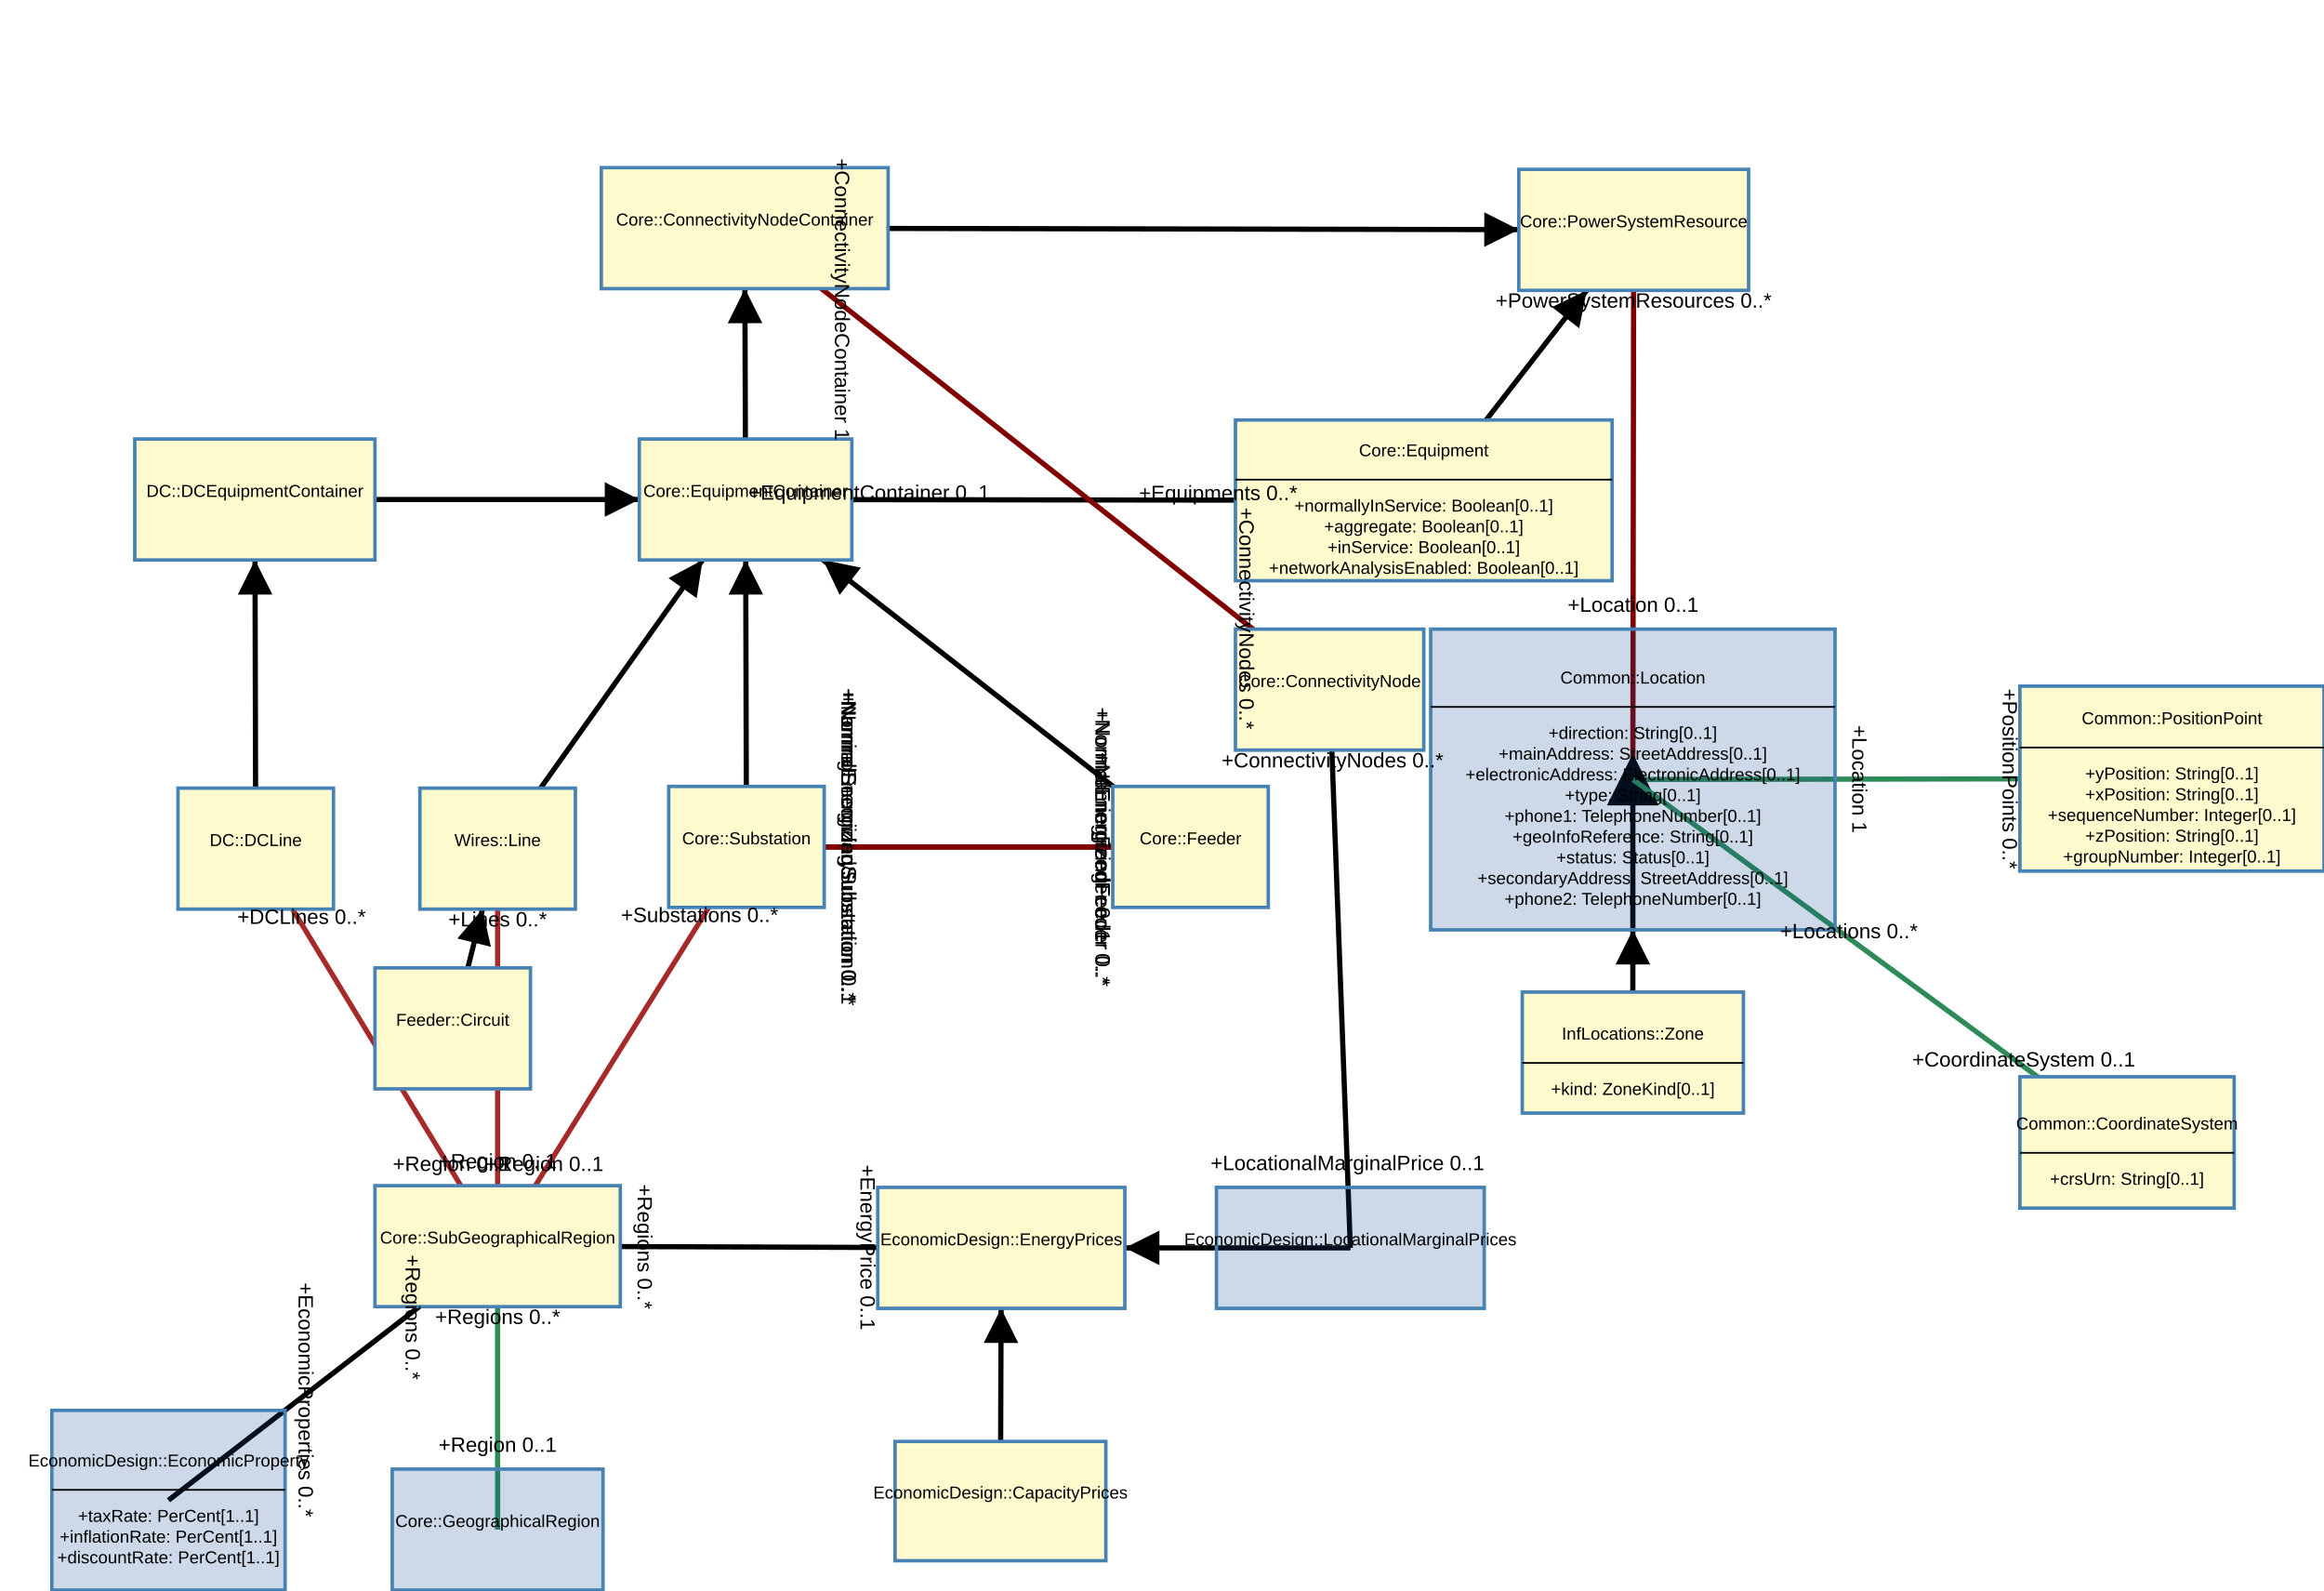
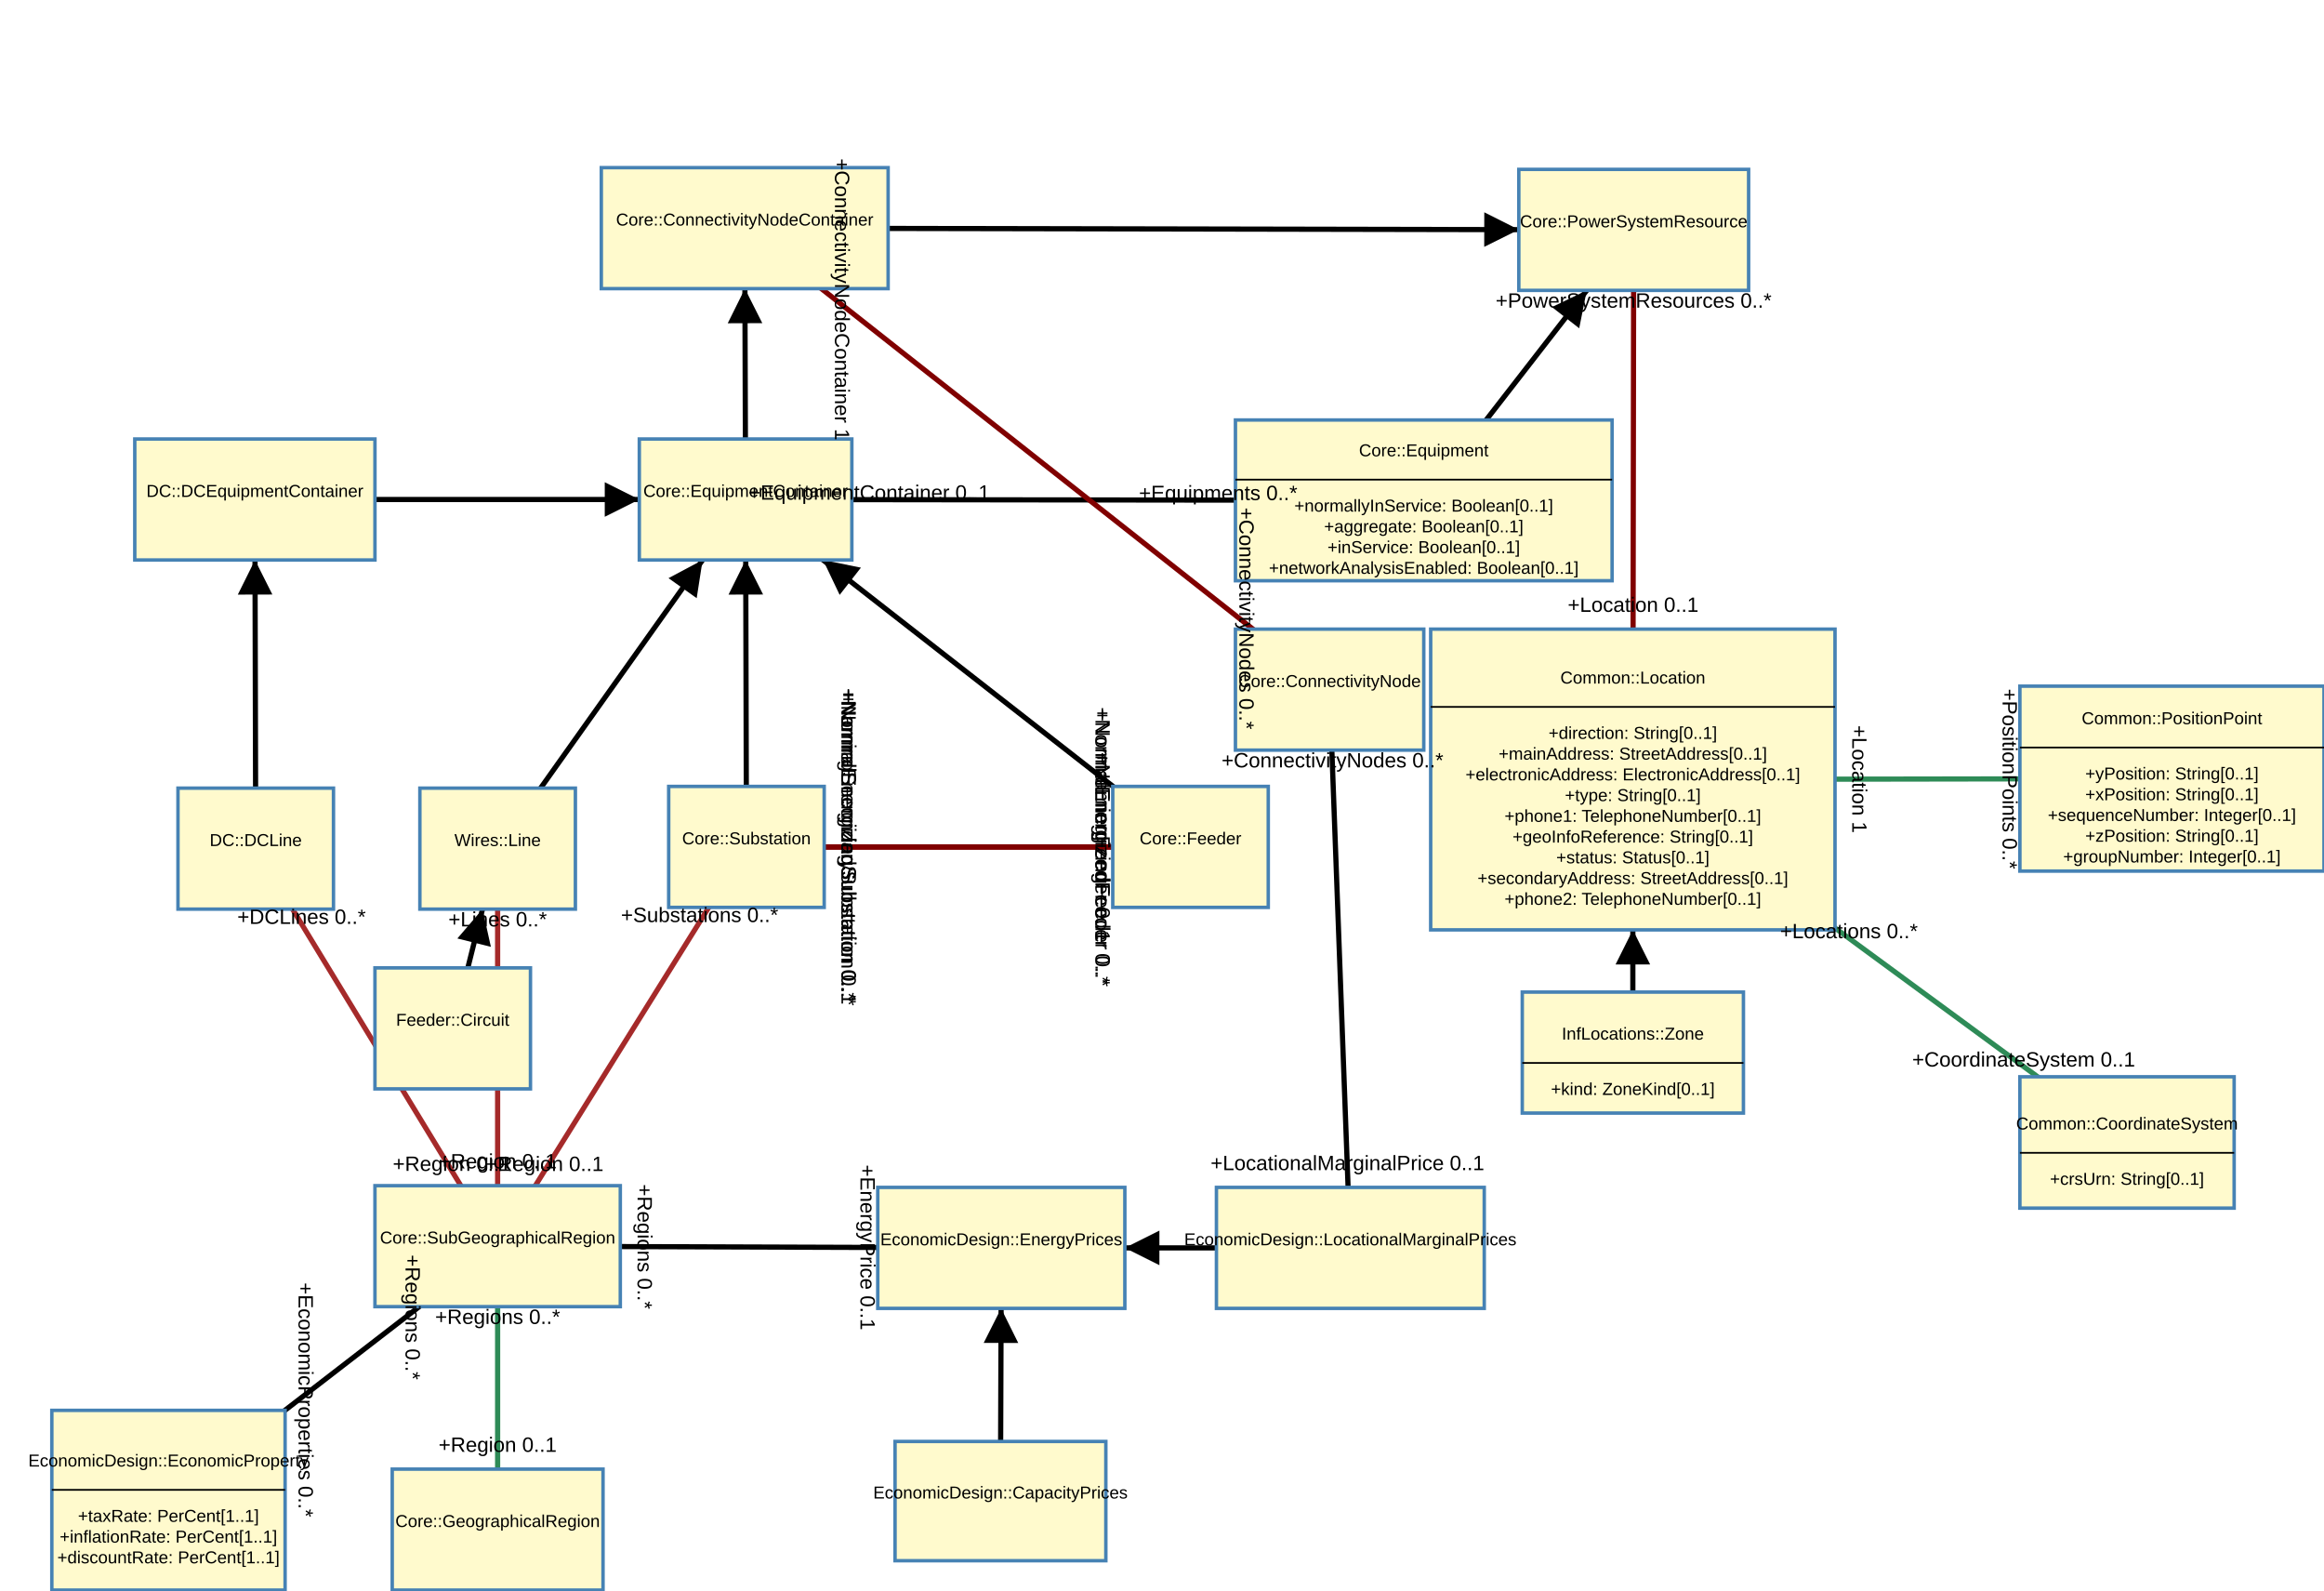
<svg xmlns="http://www.w3.org/2000/svg" width="1345" height="920">
  <g class="zoom-group">
    <defs>
      <marker id="arrowhead" viewBox="-0 -5 10 10" refX="5" refY="0" orient="auto" markerWidth="10" markerHeight="10" xoverflow="visible">
        <path d="M 0,-5 L 10 ,0 L 0,5" fill="black" style="stroke: none;" />
      </marker>
    </defs>
    <line class="link" x1="431" y1="132" x2="945.5" y2="133" stroke="#000000" stroke-width="3" marker-end="url(#arrowhead)" />
    <line class="link" x1="945" y1="451" x2="1257" y2="450.5" stroke="#2e8b57" stroke-width="3" />
    <line class="link" x1="945" y1="451" x2="945.5" y2="133" stroke="#800000" stroke-width="3" />
    <line class="link" x1="945" y1="609" x2="945" y2="451" stroke="#000000" stroke-width="3" marker-end="url(#arrowhead)" />
    <line class="link" x1="288" y1="885" x2="288" y2="721" stroke="#2e8b57" stroke-width="3" />
    <line class="link" x1="288" y1="721" x2="432" y2="490" stroke="#a52a2a" stroke-width="3" />
    <line class="link" x1="288" y1="721" x2="288" y2="491" stroke="#a52a2a" stroke-width="3" />
    <line class="link" x1="288" y1="491" x2="431.5" y2="289" stroke="#000000" stroke-width="3" marker-end="url(#arrowhead)" />
    <line class="link" x1="432" y1="490" x2="431.5" y2="289" stroke="#000000" stroke-width="3" marker-end="url(#arrowhead)" />
    <line class="link" x1="689" y1="490" x2="432" y2="490" stroke="#800000" stroke-width="3" />
    <line class="link" x1="689" y1="490" x2="432" y2="490" stroke="#800000" stroke-width="3" />
    <line class="link" x1="689" y1="490" x2="432" y2="490" stroke="#800000" stroke-width="3" />
    <line class="link" x1="689" y1="490" x2="431.5" y2="289" stroke="#000000" stroke-width="3" marker-end="url(#arrowhead)" />
    <line class="link" x1="431.5" y1="289" x2="431" y2="132" stroke="#000000" stroke-width="3" marker-end="url(#arrowhead)" />
    <line class="link" x1="148" y1="491" x2="288" y2="721" stroke="#a52a2a" stroke-width="3" />
    <line class="link" x1="147.5" y1="289" x2="431.5" y2="289" stroke="#000000" stroke-width="3" marker-end="url(#arrowhead)" />
    <line class="link" x1="148" y1="491" x2="147.5" y2="289" stroke="#000000" stroke-width="3" marker-end="url(#arrowhead)" />
    <line class="link" x1="945" y1="451" x2="1231" y2="661" stroke="#2e8b57" stroke-width="3" />
    <line class="link" x1="262" y1="595" x2="288" y2="491" stroke="#000000" stroke-width="3" marker-end="url(#arrowhead)" />
    <line class="link" x1="824" y1="289.5" x2="945.5" y2="133" stroke="#000000" stroke-width="3" marker-end="url(#arrowhead)" />
    <line class="link" x1="431.5" y1="289" x2="824" y2="289.5" stroke="#000000" stroke-width="3" />
    <line class="link" x1="579" y1="868.5" x2="579.5" y2="722" stroke="#000000" stroke-width="3" marker-end="url(#arrowhead)" />
    <line class="link" x1="781.5" y1="722" x2="579.5" y2="722" stroke="#000000" stroke-width="3" marker-end="url(#arrowhead)" />
    <line class="link" x1="97.5" y1="868" x2="288" y2="721" stroke="#000000" stroke-width="3" />
    <line class="link" x1="579.5" y1="722" x2="288" y2="721" stroke="#000000" stroke-width="3" />
    <line class="link" x1="769.5" y1="399" x2="431" y2="132" stroke="#800000" stroke-width="3" />
    <line class="link" x1="781.5" y1="722" x2="769.5" y2="399" stroke="#000000" stroke-width="3" />
    <line class="arrow" x2="869" y2="132.851" x1="431" y1="132" stroke="#000000" stroke-width="2" marker-end="url(#arrowhead)" />
    <line class="arrow" x2="945" y2="548" x1="945" y1="609" stroke="#000000" stroke-width="2" marker-end="url(#arrowhead)" />
    <line class="arrow" x2="400.845" y2="332.152" x1="288" y1="491" stroke="#000000" stroke-width="2" marker-end="url(#arrowhead)" />
    <line class="arrow" x2="431.612" y2="334" x1="432" y1="490" stroke="#000000" stroke-width="2" marker-end="url(#arrowhead)" />
    <line class="arrow" x2="484.221" y2="330.153" x1="689" y1="490" stroke="#000000" stroke-width="2" marker-end="url(#arrowhead)" />
    <line class="arrow" x2="431.143" y2="177" x1="431.5" y1="289" stroke="#000000" stroke-width="2" marker-end="url(#arrowhead)" />
    <line class="arrow" x2="360" y2="289" x1="147.5" y1="289" stroke="#000000" stroke-width="2" marker-end="url(#arrowhead)" />
    <line class="arrow" x2="147.611" y2="334" x1="148" y1="491" stroke="#000000" stroke-width="2" marker-end="url(#arrowhead)" />
    <line class="arrow" x2="276.825" y2="535.701" x1="262" y1="595" stroke="#000000" stroke-width="2" marker-end="url(#arrowhead)" />
    <line class="arrow" x2="912.195" y2="175.899" x1="824" y1="289.5" stroke="#000000" stroke-width="2" marker-end="url(#arrowhead)" />
    <line class="arrow" x2="579.346" y2="767" x1="579" y1="868.5" stroke="#000000" stroke-width="2" marker-end="url(#arrowhead)" />
    <line class="arrow" x2="661" y2="722" x1="781.5" y1="722" stroke="#000000" stroke-width="2" marker-end="url(#arrowhead)" />
    <g class="draggable" transform="translate(828, 364)">
-       <rect class="box" width="234" height="174" style="fill: #13499135; stroke: steelblue; stroke-width: 2px; cursor: move;" />
+       <rect class="box" width="234" height="174" style="fill: #fffacd; stroke: steelblue; stroke-width: 2px; cursor: move;" />
      <text class="text" x="117" y="28" dy=".35em" text-anchor="middle" style="font-family: Arial, sans-serif; fill: black; font-size: 10px; pointer-events: none;">Common::Location</text>
      <line x1="0" x2="234" y1="45" y2="45" stroke="black" stroke-width="1" />
      <text class="text" x="117" y="60" dy=".35em" text-anchor="middle" style="font-family: Arial, sans-serif; fill: black; font-size: 10px; pointer-events: none;">+direction: String[0..1]</text>
      <text class="text" x="117" y="72" dy=".35em" text-anchor="middle" style="font-family: Arial, sans-serif; fill: black; font-size: 10px; pointer-events: none;">+mainAddress: StreetAddress[0..1]</text>
      <text class="text" x="117" y="84" dy=".35em" text-anchor="middle" style="font-family: Arial, sans-serif; fill: black; font-size: 10px; pointer-events: none;">+electronicAddress: ElectronicAddress[0..1]</text>
      <text class="text" x="117" y="96" dy=".35em" text-anchor="middle" style="font-family: Arial, sans-serif; fill: black; font-size: 10px; pointer-events: none;">+type: String[0..1]</text>
      <text class="text" x="117" y="108" dy=".35em" text-anchor="middle" style="font-family: Arial, sans-serif; fill: black; font-size: 10px; pointer-events: none;">+phone1: TelephoneNumber[0..1]</text>
      <text class="text" x="117" y="120" dy=".35em" text-anchor="middle" style="font-family: Arial, sans-serif; fill: black; font-size: 10px; pointer-events: none;">+geoInfoReference: String[0..1]</text>
      <text class="text" x="117" y="132" dy=".35em" text-anchor="middle" style="font-family: Arial, sans-serif; fill: black; font-size: 10px; pointer-events: none;">+status: Status[0..1]</text>
      <text class="text" x="117" y="144" dy=".35em" text-anchor="middle" style="font-family: Arial, sans-serif; fill: black; font-size: 10px; pointer-events: none;">+secondaryAddress: StreetAddress[0..1]</text>
      <text class="text" x="117" y="156" dy=".35em" text-anchor="middle" style="font-family: Arial, sans-serif; fill: black; font-size: 10px; pointer-events: none;">+phone2: TelephoneNumber[0..1]</text>
    </g>
    <g class="draggable" transform="translate(1169, 397)">
      <rect class="box" width="176" height="107" style="fill: #fffacd; stroke: steelblue; stroke-width: 2px; cursor: move;" />
      <text class="text" x="88" y="18.5" dy=".35em" text-anchor="middle" style="font-family: Arial, sans-serif; fill: black; font-size: 10px; pointer-events: none;">Common::PositionPoint</text>
      <line x1="0" x2="176" y1="35.5" y2="35.5" stroke="black" stroke-width="1" />
      <text class="text" x="88" y="50.5" dy=".35em" text-anchor="middle" style="font-family: Arial, sans-serif; fill: black; font-size: 10px; pointer-events: none;">+yPosition: String[0..1]</text>
      <text class="text" x="88" y="62.5" dy=".35em" text-anchor="middle" style="font-family: Arial, sans-serif; fill: black; font-size: 10px; pointer-events: none;">+xPosition: String[0..1]</text>
      <text class="text" x="88" y="74.5" dy=".35em" text-anchor="middle" style="font-family: Arial, sans-serif; fill: black; font-size: 10px; pointer-events: none;">+sequenceNumber: Integer[0..1]</text>
      <text class="text" x="88" y="86.5" dy=".35em" text-anchor="middle" style="font-family: Arial, sans-serif; fill: black; font-size: 10px; pointer-events: none;">+zPosition: String[0..1]</text>
      <text class="text" x="88" y="98.5" dy=".35em" text-anchor="middle" style="font-family: Arial, sans-serif; fill: black; font-size: 10px; pointer-events: none;">+groupNumber: Integer[0..1]</text>
    </g>
    <g class="draggable" transform="translate(879, 98)">
      <rect class="box" width="133" height="70" style="fill: #fffacd; stroke: steelblue; stroke-width: 2px; cursor: move;" />
      <text class="text" x="66.5" y="30" dy=".35em" text-anchor="middle" style="font-family: Arial, sans-serif; fill: black; font-size: 10px; pointer-events: none;">Core::PowerSystemResource</text>
    </g>
    <g class="draggable" transform="translate(881, 574)">
      <rect class="box" width="128" height="70" style="fill: #fffacd; stroke: steelblue; stroke-width: 2px; cursor: move;" />
      <text class="text" x="64" y="24" dy=".35em" text-anchor="middle" style="font-family: Arial, sans-serif; fill: black; font-size: 10px; pointer-events: none;">InfLocations::Zone</text>
      <line x1="0" x2="128" y1="41" y2="41" stroke="black" stroke-width="1" />
      <text class="text" x="64" y="56" dy=".35em" text-anchor="middle" style="font-family: Arial, sans-serif; fill: black; font-size: 10px; pointer-events: none;">+kind: ZoneKind[0..1]</text>
    </g>
    <g class="draggable" transform="translate(227, 850)">
-       <rect class="box" width="122" height="70" style="fill: #13499135; stroke: steelblue; stroke-width: 2px; cursor: move;" />
+       <rect class="box" width="122" height="70" style="fill: #fffacd; stroke: steelblue; stroke-width: 2px; cursor: move;" />
      <text class="text" x="61" y="30" dy=".35em" text-anchor="middle" style="font-family: Arial, sans-serif; fill: black; font-size: 10px; pointer-events: none;">Core::GeographicalRegion</text>
    </g>
    <g class="draggable" transform="translate(217, 686)">
      <rect class="box" width="142" height="70" style="fill: #fffacd; stroke: steelblue; stroke-width: 2px; cursor: move;" />
      <text class="text" x="71" y="30" dy=".35em" text-anchor="middle" style="font-family: Arial, sans-serif; fill: black; font-size: 10px; pointer-events: none;">Core::SubGeographicalRegion</text>
    </g>
    <g class="draggable" transform="translate(387, 455)">
      <rect class="box" width="90" height="70" style="fill: #fffacd; stroke: steelblue; stroke-width: 2px; cursor: move;" />
      <text class="text" x="45" y="30" dy=".35em" text-anchor="middle" style="font-family: Arial, sans-serif; fill: black; font-size: 10px; pointer-events: none;">Core::Substation</text>
    </g>
    <g class="draggable" transform="translate(243, 456)">
      <rect class="box" width="90" height="70" style="fill: #fffacd; stroke: steelblue; stroke-width: 2px; cursor: move;" />
      <text class="text" x="45" y="30" dy=".35em" text-anchor="middle" style="font-family: Arial, sans-serif; fill: black; font-size: 10px; pointer-events: none;">Wires::Line</text>
    </g>
    <g class="draggable" transform="translate(370, 254)">
      <rect class="box" width="123" height="70" style="fill: #fffacd; stroke: steelblue; stroke-width: 2px; cursor: move;" />
      <text class="text" x="61.5" y="30" dy=".35em" text-anchor="middle" style="font-family: Arial, sans-serif; fill: black; font-size: 10px; pointer-events: none;">Core::EquipmentContainer</text>
    </g>
    <g class="draggable" transform="translate(644, 455)">
      <rect class="box" width="90" height="70" style="fill: #fffacd; stroke: steelblue; stroke-width: 2px; cursor: move;" />
      <text class="text" x="45" y="30" dy=".35em" text-anchor="middle" style="font-family: Arial, sans-serif; fill: black; font-size: 10px; pointer-events: none;">Core::Feeder</text>
    </g>
    <g class="draggable" transform="translate(348, 97)">
      <rect class="box" width="166" height="70" style="fill: #fffacd; stroke: steelblue; stroke-width: 2px; cursor: move;" />
      <text class="text" x="83" y="30" dy=".35em" text-anchor="middle" style="font-family: Arial, sans-serif; fill: black; font-size: 10px; pointer-events: none;">Core::ConnectivityNodeContainer</text>
    </g>
    <g class="draggable" transform="translate(103, 456)">
      <rect class="box" width="90" height="70" style="fill: #fffacd; stroke: steelblue; stroke-width: 2px; cursor: move;" />
      <text class="text" x="45" y="30" dy=".35em" text-anchor="middle" style="font-family: Arial, sans-serif; fill: black; font-size: 10px; pointer-events: none;">DC::DCLine</text>
    </g>
    <g class="draggable" transform="translate(78, 254)">
      <rect class="box" width="139" height="70" style="fill: #fffacd; stroke: steelblue; stroke-width: 2px; cursor: move;" />
      <text class="text" x="69.5" y="30" dy=".35em" text-anchor="middle" style="font-family: Arial, sans-serif; fill: black; font-size: 10px; pointer-events: none;">DC::DCEquipmentContainer</text>
    </g>
    <g class="draggable" transform="translate(1169, 623)">
      <rect class="box" width="124" height="76" style="fill: #fffacd; stroke: steelblue; stroke-width: 2px; cursor: move;" />
      <text class="text" x="62" y="27" dy=".35em" text-anchor="middle" style="font-family: Arial, sans-serif; fill: black; font-size: 10px; pointer-events: none;">Common::CoordinateSystem</text>
      <line x1="0" x2="124" y1="44" y2="44" stroke="black" stroke-width="1" />
      <text class="text" x="62" y="59" dy=".35em" text-anchor="middle" style="font-family: Arial, sans-serif; fill: black; font-size: 10px; pointer-events: none;">+crsUrn: String[0..1]</text>
    </g>
    <g class="draggable" transform="translate(217, 560)">
      <rect class="box" width="90" height="70" style="fill: #fffacd; stroke: steelblue; stroke-width: 2px; cursor: move;" />
      <text class="text" x="45" y="30" dy=".35em" text-anchor="middle" style="font-family: Arial, sans-serif; fill: black; font-size: 10px; pointer-events: none;">Feeder::Circuit</text>
    </g>
    <g class="draggable" transform="translate(715, 243)">
      <rect class="box" width="218" height="93" style="fill: #fffacd; stroke: steelblue; stroke-width: 2px; cursor: move;" />
      <text class="text" x="109" y="17.5" dy=".35em" text-anchor="middle" style="font-family: Arial, sans-serif; fill: black; font-size: 10px; pointer-events: none;">Core::Equipment</text>
      <line x1="0" x2="218" y1="34.5" y2="34.5" stroke="black" stroke-width="1" />
      <text class="text" x="109" y="49.5" dy=".35em" text-anchor="middle" style="font-family: Arial, sans-serif; fill: black; font-size: 10px; pointer-events: none;">+normallyInService: Boolean[0..1]</text>
      <text class="text" x="109" y="61.5" dy=".35em" text-anchor="middle" style="font-family: Arial, sans-serif; fill: black; font-size: 10px; pointer-events: none;">+aggregate: Boolean[0..1]</text>
      <text class="text" x="109" y="73.5" dy=".35em" text-anchor="middle" style="font-family: Arial, sans-serif; fill: black; font-size: 10px; pointer-events: none;">+inService: Boolean[0..1]</text>
      <text class="text" x="109" y="85.5" dy=".35em" text-anchor="middle" style="font-family: Arial, sans-serif; fill: black; font-size: 10px; pointer-events: none;">+networkAnalysisEnabled: Boolean[0..1]</text>
    </g>
    <g class="draggable" transform="translate(508, 687)">
      <rect class="box" width="143" height="70" style="fill: #fffacd; stroke: steelblue; stroke-width: 2px; cursor: move;" />
      <text class="text" x="71.5" y="30" dy=".35em" text-anchor="middle" style="font-family: Arial, sans-serif; fill: black; font-size: 10px; pointer-events: none;">EconomicDesign::EnergyPrices</text>
    </g>
    <g class="draggable" transform="translate(518, 834)">
      <rect class="box" width="122" height="69" style="fill: #fffacd; stroke: steelblue; stroke-width: 2px; cursor: move;" />
      <text class="text" x="61" y="29.5" dy=".35em" text-anchor="middle" style="font-family: Arial, sans-serif; fill: black; font-size: 10px; pointer-events: none;">EconomicDesign::CapacityPrices</text>
    </g>
    <g class="draggable" transform="translate(30, 816)">
-       <rect class="box" width="135" height="104" style="fill: #13499135; stroke: steelblue; stroke-width: 2px; cursor: move;" />
+       <rect class="box" width="135" height="104" style="fill: #fffacd; stroke: steelblue; stroke-width: 2px; cursor: move;" />
      <text class="text" x="67.5" y="29" dy=".35em" text-anchor="middle" style="font-family: Arial, sans-serif; fill: black; font-size: 10px; pointer-events: none;">EconomicDesign::EconomicProperty</text>
      <line x1="0" x2="135" y1="46" y2="46" stroke="black" stroke-width="1" />
      <text class="text" x="67.5" y="61" dy=".35em" text-anchor="middle" style="font-family: Arial, sans-serif; fill: black; font-size: 10px; pointer-events: none;">+taxRate: PerCent[1..1]</text>
      <text class="text" x="67.5" y="73" dy=".35em" text-anchor="middle" style="font-family: Arial, sans-serif; fill: black; font-size: 10px; pointer-events: none;">+inflationRate: PerCent[1..1]</text>
      <text class="text" x="67.5" y="85" dy=".35em" text-anchor="middle" style="font-family: Arial, sans-serif; fill: black; font-size: 10px; pointer-events: none;">+discountRate: PerCent[1..1]</text>
    </g>
    <g class="draggable" transform="translate(704, 687)">
-       <rect class="box" width="155" height="70" style="fill: #13499135; stroke: steelblue; stroke-width: 2px; cursor: move;" />
+       <rect class="box" width="155" height="70" style="fill: #fffacd; stroke: steelblue; stroke-width: 2px; cursor: move;" />
      <text class="text" x="77.5" y="30" dy=".35em" text-anchor="middle" style="font-family: Arial, sans-serif; fill: black; font-size: 10px; pointer-events: none;">EconomicDesign::LocationalMarginalPrices</text>
    </g>
    <g class="draggable" transform="translate(715, 364)">
      <rect class="box" width="109" height="70" style="fill: #fffacd; stroke: steelblue; stroke-width: 2px; cursor: move;" />
      <text class="text" x="54.5" y="30" dy=".35em" text-anchor="middle" style="font-family: Arial, sans-serif; fill: black; font-size: 10px; pointer-events: none;">Core::ConnectivityNode</text>
    </g>
    <text class="link-text-start" x="524" y="132.181" transform="rotate(0, 524, 132.1808)" text-anchor="middle" style="font-family: Arial, sans-serif; font-size: 12px; fill: black;" />
    <text class="link-text-start" x="1072" y="450.796" transform="rotate(90, 1072, 450.7965)" text-anchor="middle" style="font-family: Arial, sans-serif; font-size: 12px; fill: black;">+Location 1</text>
    <text class="link-text-start" x="945.153" y="354" transform="rotate(0, 945.1525, 354)" text-anchor="middle" style="font-family: Arial, sans-serif; font-size: 12px; fill: black;">+Location 0..1</text>
    <text class="link-text-start" x="945" y="564" transform="rotate(0, 945, 564)" text-anchor="middle" style="font-family: Arial, sans-serif; font-size: 12px; fill: black;" />
    <text class="link-text-start" x="288" y="840" transform="rotate(0, 288, 840)" text-anchor="middle" style="font-family: Arial, sans-serif; font-size: 12px; fill: black;">+Region 0..1</text>
    <text class="link-text-start" x="315.108" y="677.514" transform="rotate(0, 315.1083, 677.5138)" text-anchor="middle" style="font-family: Arial, sans-serif; font-size: 12px; fill: black;">+Region 0..1</text>
    <text class="link-text-start" x="288" y="676" transform="rotate(0, 288, 676)" text-anchor="middle" style="font-family: Arial, sans-serif; font-size: 12px; fill: black;">+Region 0..1</text>
    <text class="link-text-start" x="318.655" y="447.848" transform="rotate(0, 318.6552, 447.8477)" text-anchor="middle" style="font-family: Arial, sans-serif; font-size: 12px; fill: black;" />
    <text class="link-text-start" x="431.888" y="445" transform="rotate(0, 431.8881, 445)" text-anchor="middle" style="font-family: Arial, sans-serif; font-size: 12px; fill: black;" />
    <text class="link-text-start" x="634" y="490" transform="rotate(90, 634, 490)" text-anchor="middle" style="font-family: Arial, sans-serif; font-size: 12px; fill: black;">+NormalEnergizingFeeder 0..*</text>
    <text class="link-text-start" x="634" y="490" transform="rotate(90, 634, 490)" text-anchor="middle" style="font-family: Arial, sans-serif; font-size: 12px; fill: black;">+NamingFeeder 0..1</text>
    <text class="link-text-start" x="634" y="490" transform="rotate(90, 634, 490)" text-anchor="middle" style="font-family: Arial, sans-serif; font-size: 12px; fill: black;">+NormalEnergizedFeeder 0..*</text>
    <text class="link-text-start" x="636.279" y="448.847" transform="rotate(90, 636.2789, 448.8468)" text-anchor="middle" style="font-family: Arial, sans-serif; font-size: 12px; fill: black;" />
    <text class="link-text-start" x="431.357" y="244" transform="rotate(0, 431.3567, 244.0001)" text-anchor="middle" style="font-family: Arial, sans-serif; font-size: 12px; fill: black;" />
    <text class="link-text-start" x="174.504" y="534.542" transform="rotate(0, 174.5038, 534.542)" text-anchor="middle" style="font-family: Arial, sans-serif; font-size: 12px; fill: black;">+DCLines 0..*</text>
    <text class="link-text-start" x="227" y="289" transform="rotate(90, 227, 289)" text-anchor="middle" style="font-family: Arial, sans-serif; font-size: 12px; fill: black;" />
    <text class="link-text-start" x="147.889" y="446" transform="rotate(0, 147.8886, 446)" text-anchor="middle" style="font-family: Arial, sans-serif; font-size: 12px; fill: black;" />
    <text class="link-text-start" x="1070.06" y="542.828" transform="rotate(0, 1070.06, 542.8276)" text-anchor="middle" style="font-family: Arial, sans-serif; font-size: 12px; fill: black;">+Locations 0..*</text>
    <text class="link-text-start" x="273.175" y="550.299" transform="rotate(0, 273.1754, 550.2986)" text-anchor="middle" style="font-family: Arial, sans-serif; font-size: 12px; fill: black;" />
    <text class="link-text-start" x="866.233" y="235.101" transform="rotate(0, 866.2331, 235.101)" text-anchor="middle" style="font-family: Arial, sans-serif; font-size: 12px; fill: black;" />
    <text class="link-text-start" x="503" y="289.091" transform="rotate(0, 503, 289.0911)" text-anchor="middle" style="font-family: Arial, sans-serif; font-size: 12px; fill: black;">+EquipmentContainer 0..1</text>
    <text class="link-text-start" x="579.152" y="824" transform="rotate(0, 579.1519, 824.0001)" text-anchor="middle" style="font-family: Arial, sans-serif; font-size: 12px; fill: black;" />
    <text class="link-text-start" x="694" y="722" transform="rotate(90, 694, 722)" text-anchor="middle" style="font-family: Arial, sans-serif; font-size: 12px; fill: black;" />
    <text class="link-text-start" x="172.805" y="809.891" transform="rotate(90, 172.8047, 809.8908)" text-anchor="middle" style="font-family: Arial, sans-serif; font-size: 12px; fill: black;">+EconomicProperties 0..*</text>
    <text class="link-text-start" x="498" y="721.72" transform="rotate(90, 498.0001, 721.7204)" text-anchor="middle" style="font-family: Arial, sans-serif; font-size: 12px; fill: black;">+EnergyPrice 0..1</text>
    <text class="link-text-start" x="717.276" y="357.807" transform="rotate(90, 717.2758, 357.8069)" text-anchor="middle" style="font-family: Arial, sans-serif; font-size: 12px; fill: black;">+ConnectivityNodes 0..*</text>
    <text class="link-text-start" x="779.828" y="677.007" transform="rotate(0, 779.8284, 677.0069)" text-anchor="middle" style="font-family: Arial, sans-serif; font-size: 12px; fill: black;">+LocationalMarginalPrice 0..1</text>
    <text class="link-text-end" x="869" y="132.851" transform="rotate(0, 869, 132.8513)" text-anchor="middle" style="font-family: Arial, sans-serif; font-size: 12px; fill: black;" />
    <text class="link-text-end" x="1159" y="450.657" transform="rotate(90, 1159, 450.6571)" text-anchor="middle" style="font-family: Arial, sans-serif; font-size: 12px; fill: black;">+PositionPoints 0..*</text>
    <text class="link-text-end" x="945.429" y="178" transform="rotate(0, 945.4292, 178)" text-anchor="middle" style="font-family: Arial, sans-serif; font-size: 12px; fill: black;">+PowerSystemResources 0..*</text>
    <text class="link-text-end" x="945" y="548" transform="rotate(0, 945, 548)" text-anchor="middle" style="font-family: Arial, sans-serif; font-size: 12px; fill: black;" />
    <text class="link-text-end" x="288" y="766" transform="rotate(0, 288, 766)" text-anchor="middle" style="font-family: Arial, sans-serif; font-size: 12px; fill: black;">+Regions 0..*</text>
    <text class="link-text-end" x="404.892" y="533.486" transform="rotate(0, 404.8917, 533.4862)" text-anchor="middle" style="font-family: Arial, sans-serif; font-size: 12px; fill: black;">+Substations 0..*</text>
    <text class="link-text-end" x="288" y="536" transform="rotate(0, 288, 536)" text-anchor="middle" style="font-family: Arial, sans-serif; font-size: 12px; fill: black;">+Lines 0..*</text>
    <text class="link-text-end" x="400.845" y="332.152" transform="rotate(0, 400.8448, 332.1523)" text-anchor="middle" style="font-family: Arial, sans-serif; font-size: 12px; fill: black;" />
    <text class="link-text-end" x="431.612" y="334" transform="rotate(0, 431.6119, 334)" text-anchor="middle" style="font-family: Arial, sans-serif; font-size: 12px; fill: black;" />
    <text class="link-text-end" x="487" y="490" transform="rotate(90, 487, 490)" text-anchor="middle" style="font-family: Arial, sans-serif; font-size: 12px; fill: black;">+NormalEnergizedSubstation 0..*</text>
    <text class="link-text-end" x="487" y="490" transform="rotate(90, 487, 490)" text-anchor="middle" style="font-family: Arial, sans-serif; font-size: 12px; fill: black;">+NamingSecondarySubstation 0..*</text>
    <text class="link-text-end" x="487" y="490" transform="rotate(90, 487, 490)" text-anchor="middle" style="font-family: Arial, sans-serif; font-size: 12px; fill: black;">+NormalEnergizingSubstation 0..1</text>
    <text class="link-text-end" x="484.221" y="330.153" transform="rotate(90, 484.2211, 330.1532)" text-anchor="middle" style="font-family: Arial, sans-serif; font-size: 12px; fill: black;" />
    <text class="link-text-end" x="431.143" y="177" transform="rotate(0, 431.1433, 176.9999)" text-anchor="middle" style="font-family: Arial, sans-serif; font-size: 12px; fill: black;" />
    <text class="link-text-end" x="261.496" y="677.458" transform="rotate(0, 261.4962, 677.458)" text-anchor="middle" style="font-family: Arial, sans-serif; font-size: 12px; fill: black;">+Region 0..1</text>
    <text class="link-text-end" x="360" y="289" transform="rotate(90, 360, 289)" text-anchor="middle" style="font-family: Arial, sans-serif; font-size: 12px; fill: black;" />
    <text class="link-text-end" x="147.611" y="334" transform="rotate(0, 147.6114, 334)" text-anchor="middle" style="font-family: Arial, sans-serif; font-size: 12px; fill: black;" />
    <text class="link-text-end" x="1171.187" y="617.081" transform="rotate(0, 1171.187, 617.0815)" text-anchor="middle" style="font-family: Arial, sans-serif; font-size: 12px; fill: black;">+CoordinateSystem 0..1</text>
    <text class="link-text-end" x="276.825" y="535.701" transform="rotate(0, 276.8246, 535.7014)" text-anchor="middle" style="font-family: Arial, sans-serif; font-size: 12px; fill: black;" />
    <text class="link-text-end" x="912.195" y="175.899" transform="rotate(0, 912.1951, 175.899)" text-anchor="middle" style="font-family: Arial, sans-serif; font-size: 12px; fill: black;" />
    <text class="link-text-end" x="705" y="289.348" transform="rotate(0, 705, 289.3484)" text-anchor="middle" style="font-family: Arial, sans-serif; font-size: 12px; fill: black;">+Equipments 0..*</text>
    <text class="link-text-end" x="579.346" y="767" transform="rotate(0, 579.3464, 766.9999)" text-anchor="middle" style="font-family: Arial, sans-serif; font-size: 12px; fill: black;" />
    <text class="link-text-end" x="661" y="722" transform="rotate(90, 661, 722)" text-anchor="middle" style="font-family: Arial, sans-serif; font-size: 12px; fill: black;" />
    <text class="link-text-end" x="234.726" y="762.109" transform="rotate(90, 234.7259, 762.1092)" text-anchor="middle" style="font-family: Arial, sans-serif; font-size: 12px; fill: black;">+Regions 0..*</text>
    <text class="link-text-end" x="369" y="721.278" transform="rotate(90, 368.9999, 721.2779)" text-anchor="middle" style="font-family: Arial, sans-serif; font-size: 12px; fill: black;">+Regions 0..*</text>
    <text class="link-text-end" x="483.224" y="173.193" transform="rotate(90, 483.2242, 173.1931)" text-anchor="middle" style="font-family: Arial, sans-serif; font-size: 12px; fill: black;">+ConnectivityNodeContainer 1</text>
    <text class="link-text-end" x="771.172" y="443.993" transform="rotate(0, 771.1716, 443.9931)" text-anchor="middle" style="font-family: Arial, sans-serif; font-size: 12px; fill: black;">+ConnectivityNodes 0..*</text>
  </g>
</svg>
